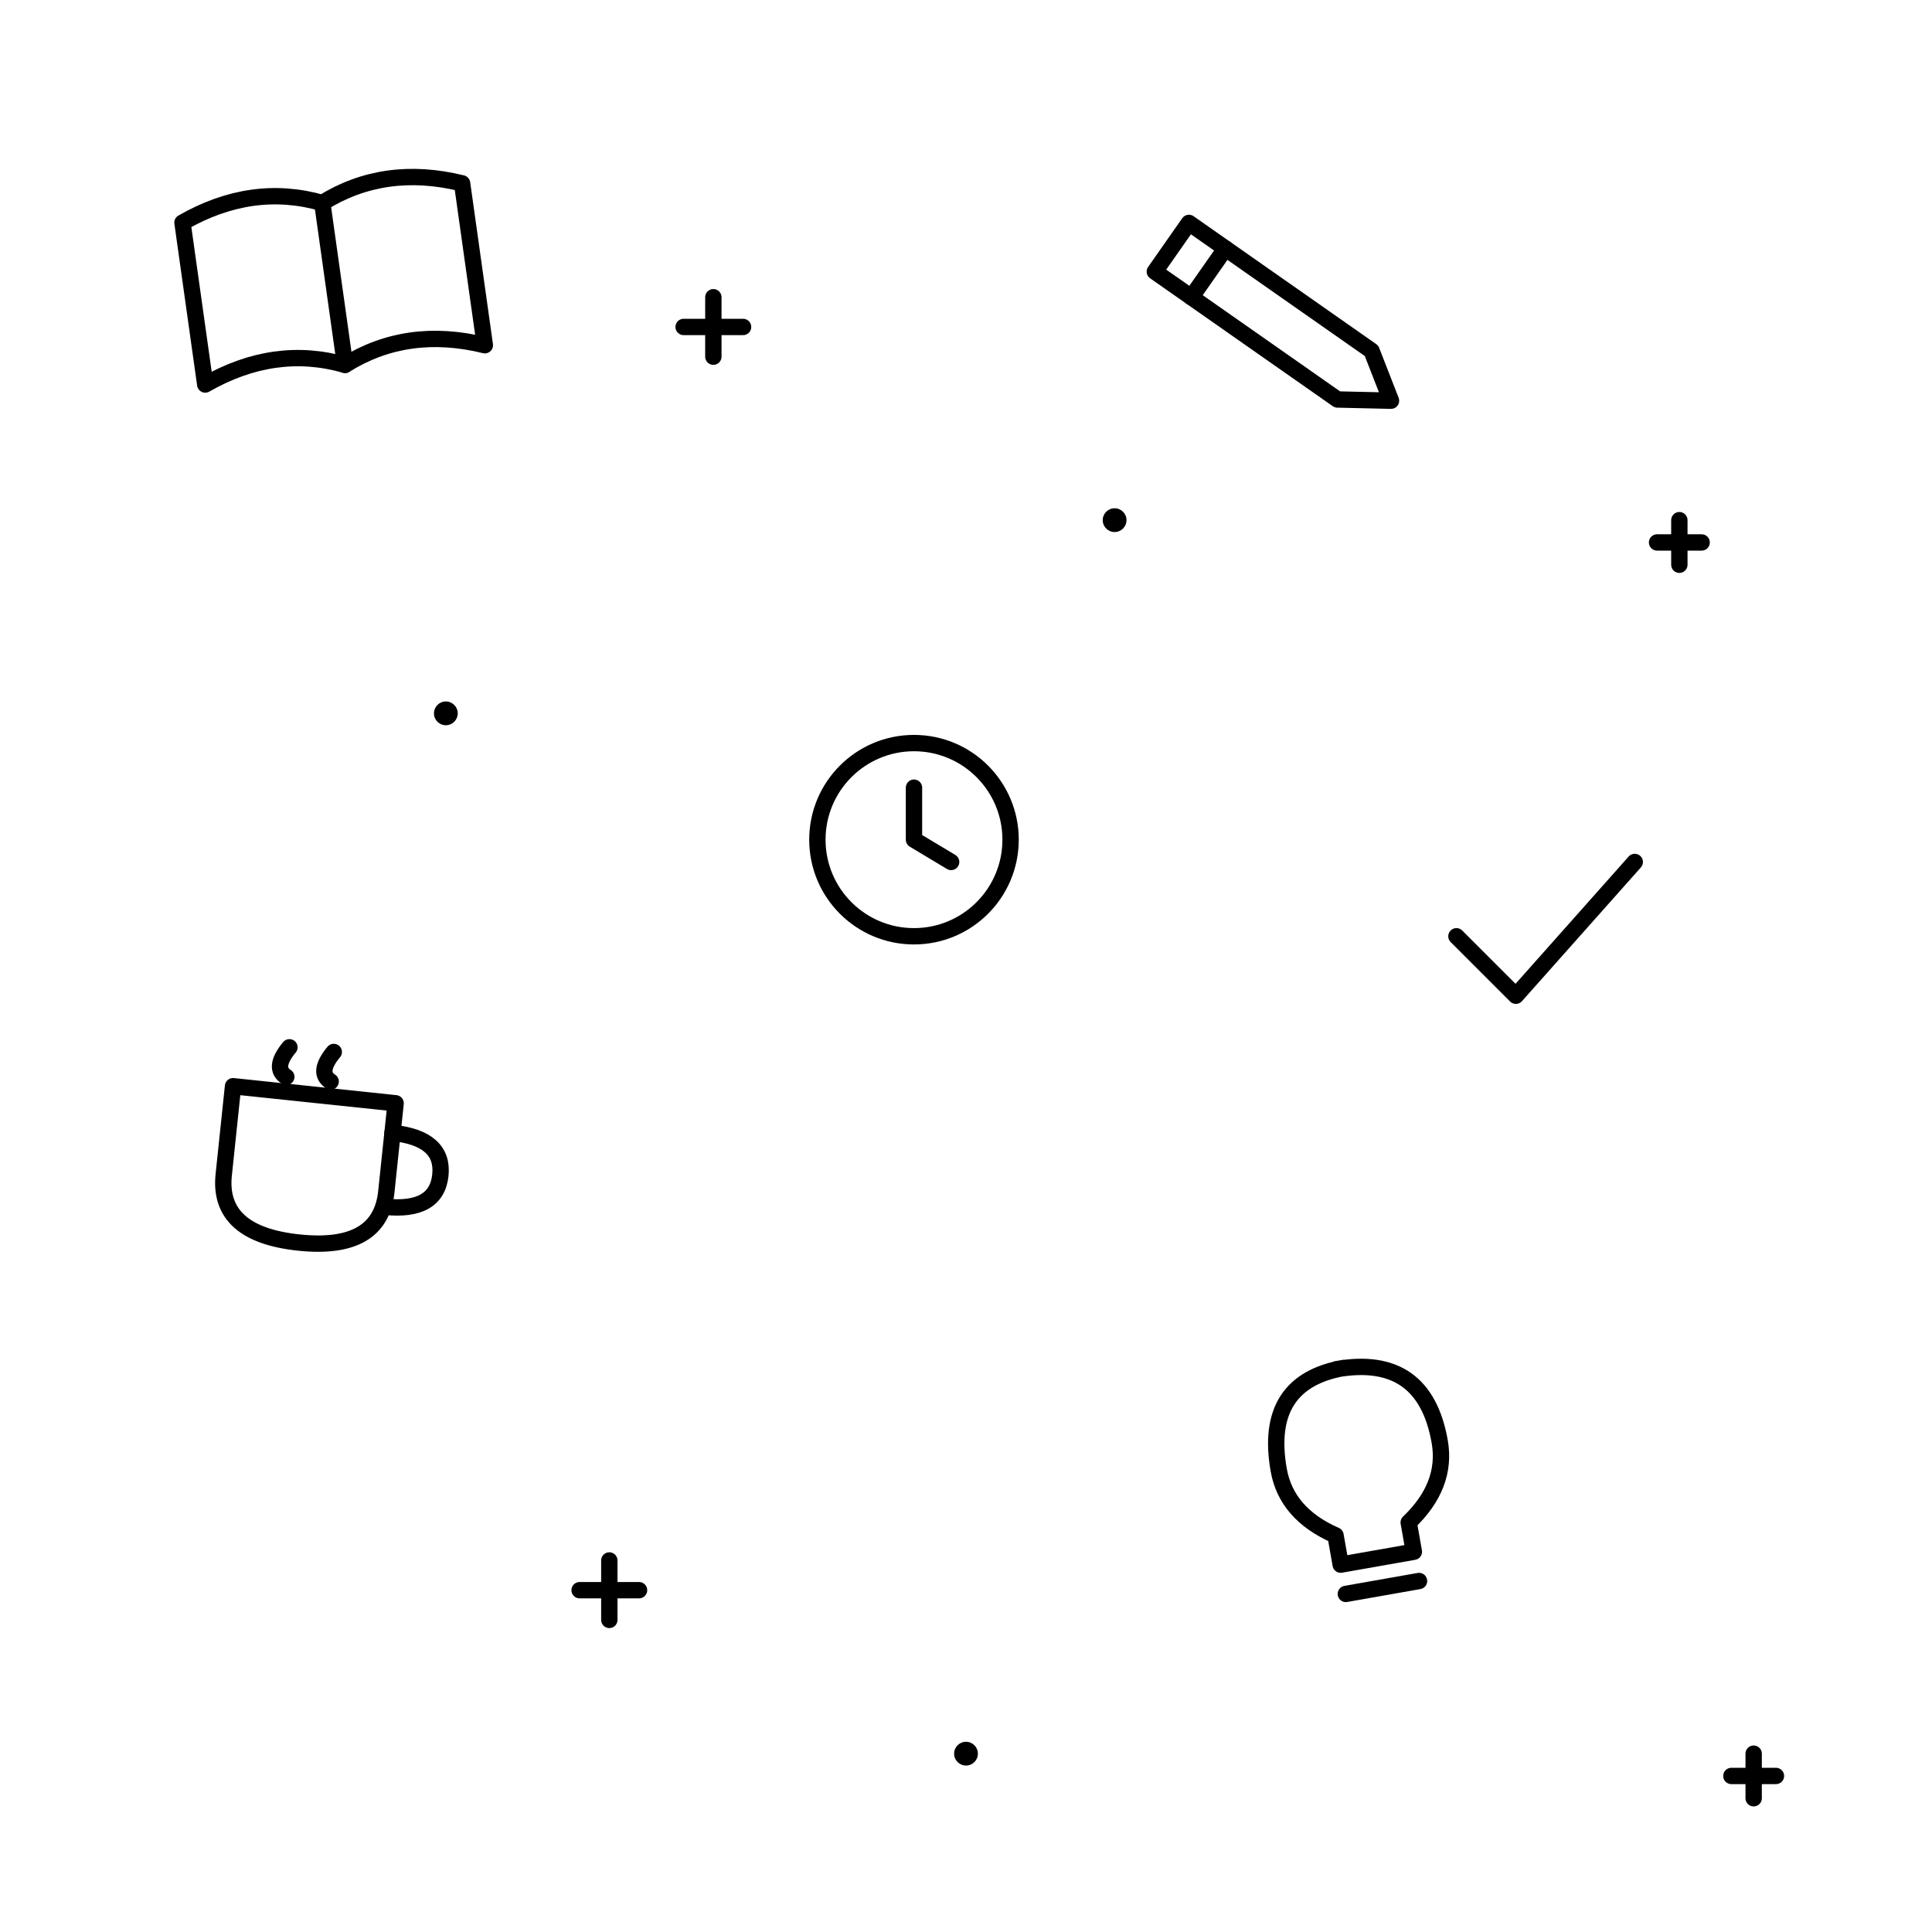
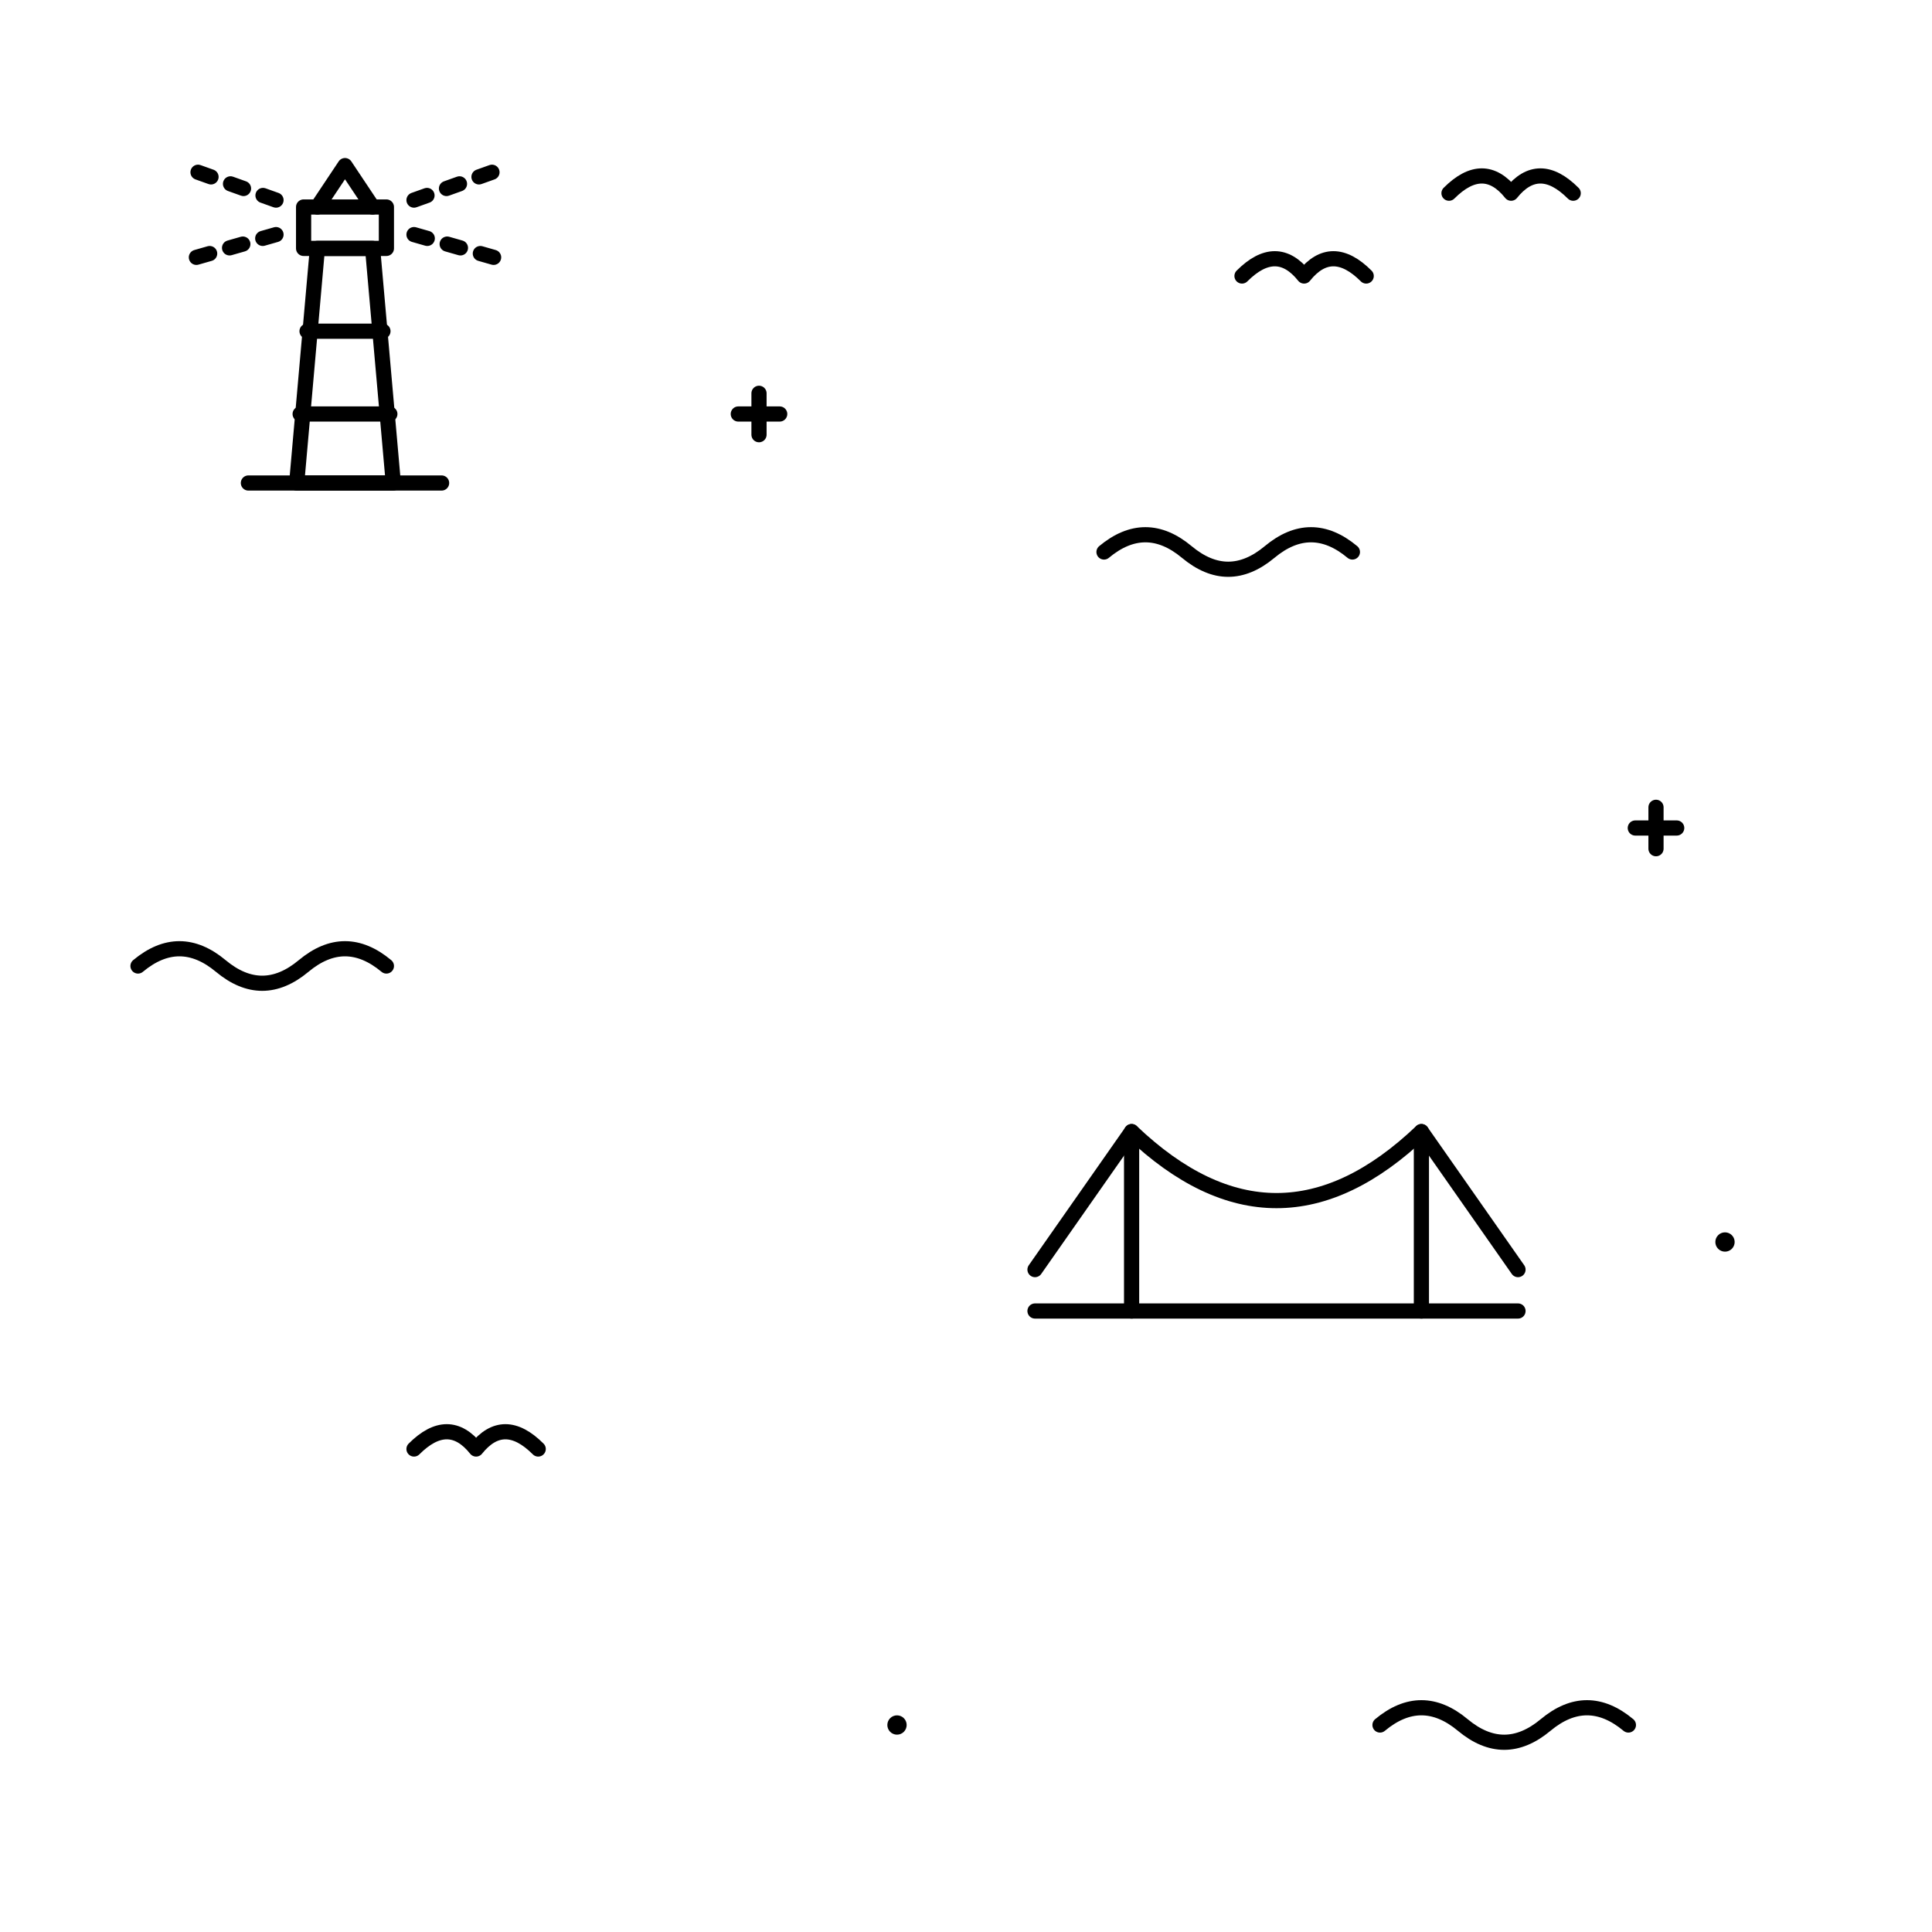
- <svg xmlns="http://www.w3.org/2000/svg" width="260" height="260" viewBox="0 0 260 260" fill="none" stroke="#000" stroke-width="2.2" stroke-linecap="round" stroke-linejoin="round">
-   <g transform="translate(24 26) rotate(-8)">
-     <path d="M0 4 Q10 0 19 4 Q28 0 38 4 V26 Q28 22 19 26 Q10 22 0 26 Z" />
-     <path d="M19 4 V26" />
+ <svg xmlns="http://www.w3.org/2000/svg" width="280" height="280" viewBox="0 0 280 280" fill="none" stroke="#000" stroke-width="2.2" stroke-linecap="round" stroke-linejoin="round">
+   <g transform="translate(50 30) scale(1)">
+     <path d="M-7 40 L-4 6 H4 L7 40 Z" />
+     <path d="M-6 0 H6 V6 H-6 Z" />
+     <path d="M-4 0 L0 -6 L4 0" />
+     <path d="M-5.5 18 H5.5 M-6.5 30 H6.5" />
+     <path d="M-10 -1 L-24 -6 M-10 4 L-24 8 M10 -1 L24 -6 M10 4 L24 8" stroke-dasharray="2 3" />
+     <path d="M-14 40 H14" />
  </g>
-   <g transform="translate(160 30) rotate(35)">
-     <path d="M0 0 H30 L36 4 L30 8 H0 Z" />
-     <path d="M6 0 V8" />
+   <g transform="translate(150 170)">
+     <path d="M0 20 H70" />
+     <path d="M14 20 V-6 M56 20 V-6" />
+     <path d="M0 14 Q14 -6 14 -6 Q35 14 56 -6 Q56 -6 70 14" />
  </g>
-   <g transform="translate(110 100)">
-     <circle cx="13" cy="13" r="13" />
-     <path d="M13 6 V13 L18 16" />
-   </g>
-   <g transform="translate(30 140) rotate(6)">
-     <path d="M2 6 H24 V18 Q24 26 13 26 Q2 26 2 18 Z" />
-     <path d="M24 10 Q31 10 31 15 Q31 20 24 20" />
-     <path d="M9 0 Q7 3 9 4 M15 0 Q13 3 15 4" />
-   </g>
-   <path transform="translate(196 116)" d="M0 10 L8 18 L24 0" />
-   <g transform="translate(170 186) rotate(-10)">
-     <path d="M10 0 Q22 0 22 12 Q22 18 16 22 V26 H6 V22 Q0 18 0 12 Q0 0 11 0" />
-     <path d="M6 30 H16" />
-   </g>
-   <path d="M96 40 v8 M92 44 h8" />
-   <path d="M226 70 v6 M223 73 h6" />
-   <path d="M82 210 v8 M78 214 h8" />
-   <path d="M236 236 v6 M233 239 h6" />
-   <circle cx="150" cy="70" r="1.6" fill="#000" stroke="none" />
-   <circle cx="60" cy="96" r="1.6" fill="#000" stroke="none" />
-   <circle cx="130" cy="236" r="1.6" fill="#000" stroke="none" />
+   <path transform="translate(160 80)" d="M0 0 Q6 -5 12 0 T24 0 T36 0" />
+   <path transform="translate(20 140)" d="M0 0 Q6 -5 12 0 T24 0 T36 0" />
+   <path transform="translate(200 250)" d="M0 0 Q6 -5 12 0 T24 0 T36 0" />
+   <path transform="translate(180 40)" d="M0 0 Q5 -5 9 0 Q13 -5 18 0" />
+   <path transform="translate(210 28)" d="M0 0 Q5 -5 9 0 Q13 -5 18 0" />
+   <path transform="translate(60 210)" d="M0 0 Q5 -5 9 0 Q13 -5 18 0" />
+   <path d="M240 117 v6 M237 120 h6" />
+   <path d="M110 57 v6 M107 60 h6" />
+   <circle cx="130" cy="250" r="1.4" fill="#000" stroke="none" />
+   <circle cx="250" cy="180" r="1.4" fill="#000" stroke="none" />
</svg>
